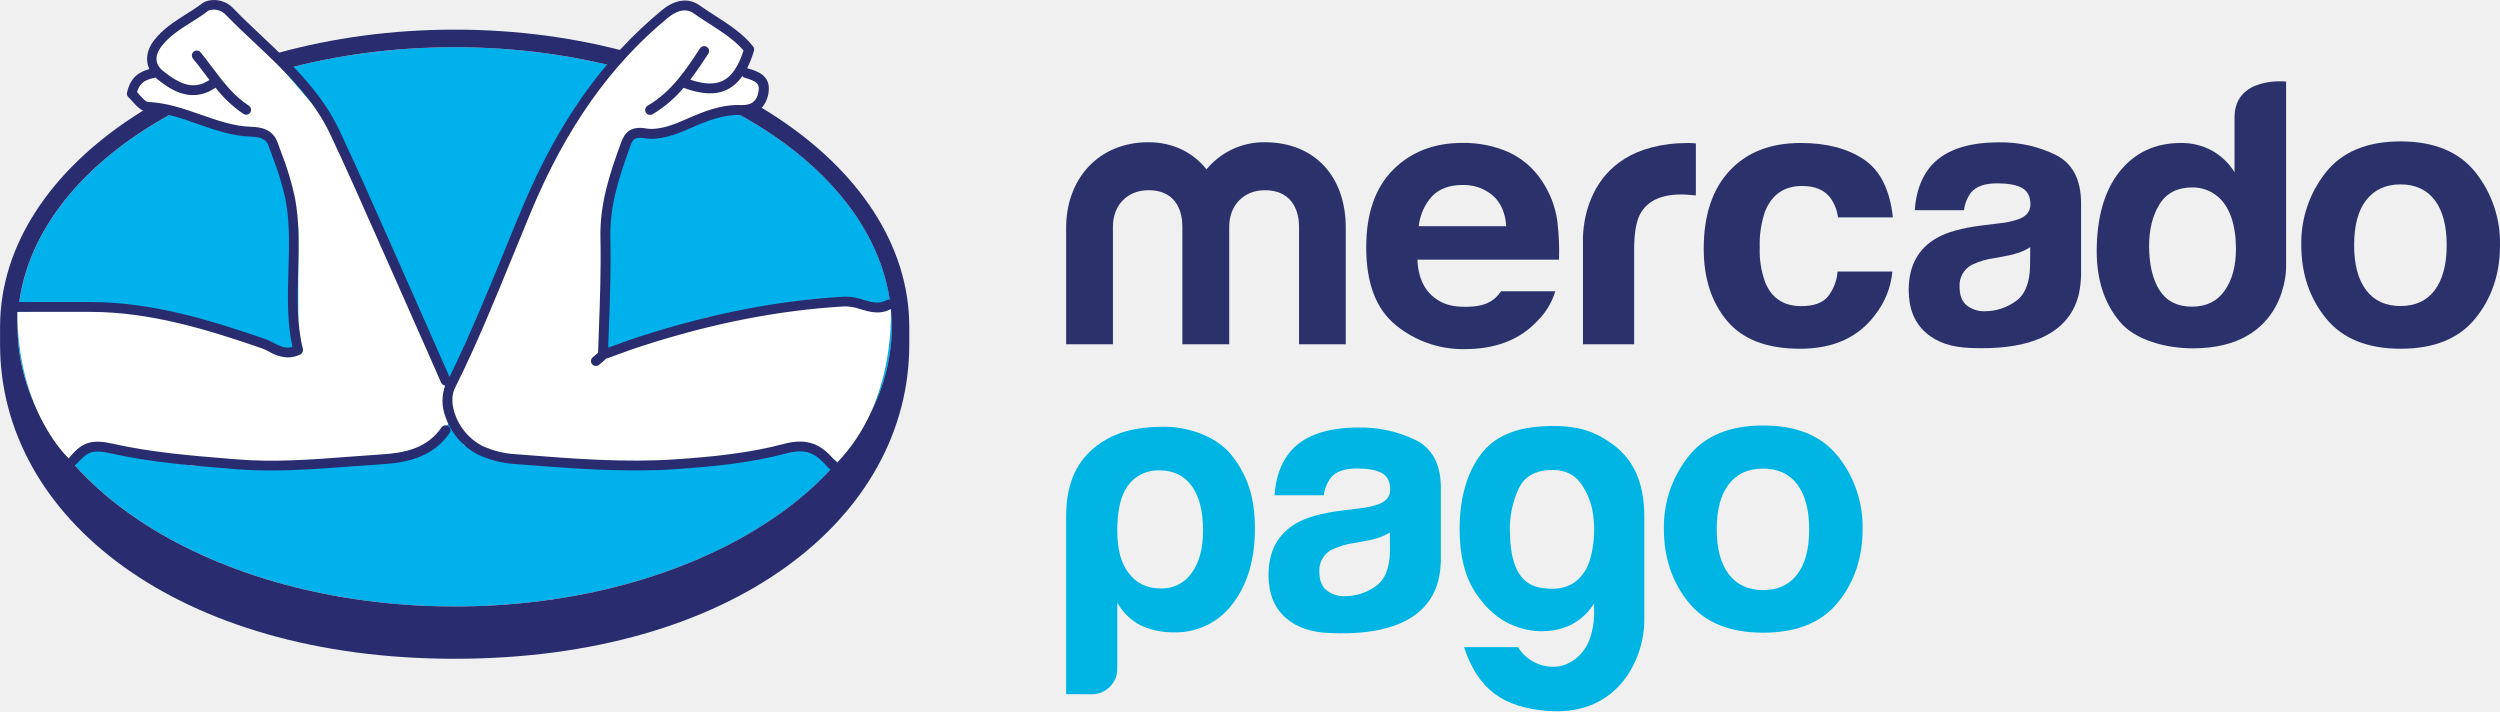
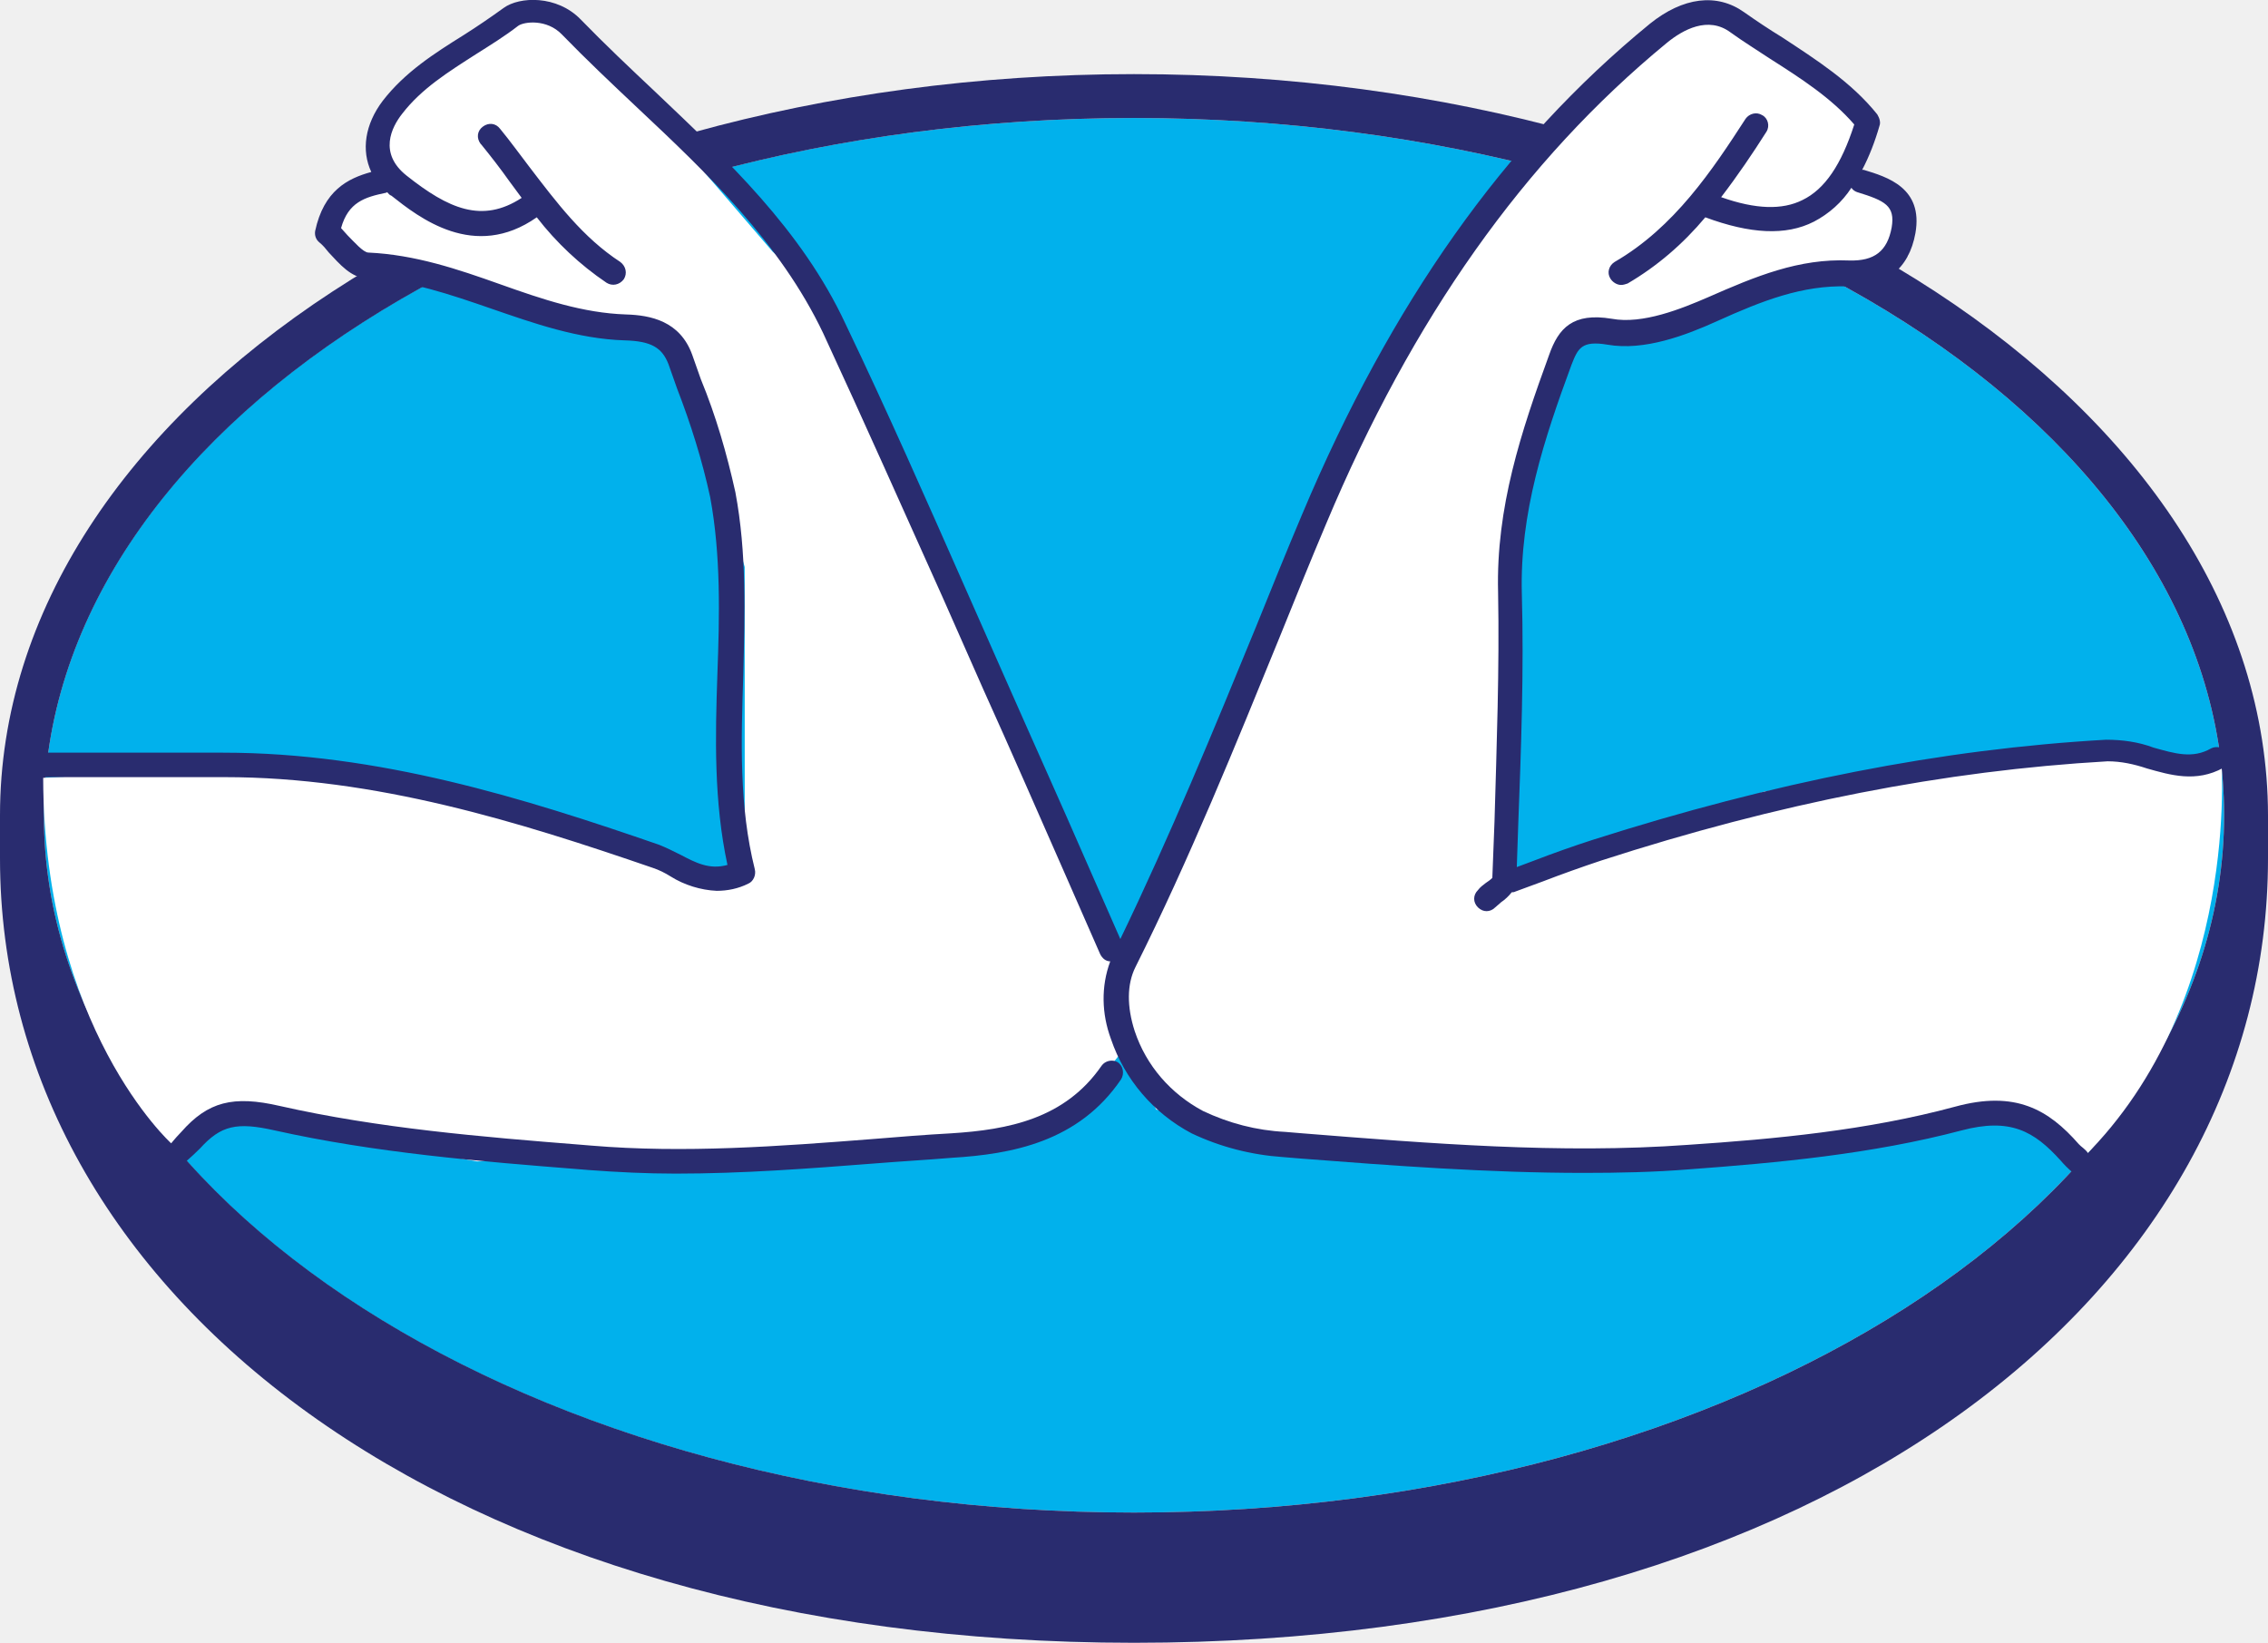
- <svg xmlns="http://www.w3.org/2000/svg" viewBox="0 0 866.5 246.52">
-   <defs>
-     <style>.cls-1{fill:#01b1ec;}.cls-2{fill:#2b316b;}.cls-3{fill:#00b5e4;}.cls-4{fill:#292c6f;}.cls-5{fill:#fff;}</style>
-   </defs>
-   <g id="Capa_1" data-name="Capa 1">
-     <path class="cls-1" d="M158.36,185.48c-83.68,0-151.5,43.39-151.5,96.92s67.82,96.92,151.5,96.92,151.5-43.39,151.5-96.92S242,185.48,158.36,185.48Z" transform="translate(-0.75 -169.12)" />
-     <path class="cls-2" d="M858.72,228.82q-8.54-10.69-25.91-10.69t-25.89,10.69a39.24,39.24,0,0,0-8.54,25.26q0,14.82,8.54,25.36T832.81,290q17.38,0,25.91-10.53t8.53-25.36A39.23,39.23,0,0,0,858.72,228.82ZM844.63,269.7c-2.77,3.66-6.71,5.49-11.87,5.49s-9.12-1.83-11.9-5.49-4.17-8.87-4.17-15.62,1.38-12,4.17-15.59,6.75-5.46,11.9-5.46,9.1,1.82,11.87,5.46,4.14,8.84,4.14,15.59S847.38,266,844.63,269.7Z" transform="translate(-0.75 -169.12)" />
-     <path class="cls-2" d="M713.37,222.86a43.23,43.23,0,0,0-19.8-4.4q-17.12,0-24.16,8.93-4.42,5.72-5,14.58h17.06a12.69,12.69,0,0,1,2.51-6.21q2.64-3.09,9-3.09c3.78,0,6.64.51,8.59,1.58s2.92,3,2.92,5.73c0,2.28-1.26,4-3.81,5a28.31,28.31,0,0,1-7.07,1.55l-6,.74c-6.87.87-12.09,2.32-15.62,4.35q-9.69,5.58-9.69,18,0,9.6,6,14.85c4,3.5,9.11,5,15.26,5.25,38.58,1.72,38.14-20.33,38.49-24.92V239.49Q722,227.28,713.37,222.86Zm-9,38.52q-.18,8.87-5.06,12.21A18.44,18.44,0,0,1,688.68,277a9.73,9.73,0,0,1-6.21-2c-1.7-1.34-2.54-3.53-2.54-6.55a8.07,8.07,0,0,1,4.17-7.5,26.5,26.5,0,0,1,8.12-2.41l4-.74A28.76,28.76,0,0,0,701,256.5a17.79,17.79,0,0,0,3.42-1.69Z" transform="translate(-0.75 -169.12)" />
-     <path class="cls-2" d="M625.4,233.58q6.61,0,9.74,4.09a14.94,14.94,0,0,1,2.68,6.8h19q-1.56-14.4-10.07-20.1t-21.89-5.69q-15.72,0-24.66,9.65t-8.94,27q0,15.35,8.09,25T624.62,290q17.16,0,25.9-11.56a28.48,28.48,0,0,0,6.13-15.21h-19a16,16,0,0,1-3.33,8.66c-1.83,2.21-4.91,3.33-9.28,3.33q-9.21,0-12.54-8.41a32.11,32.11,0,0,1-1.83-11.9,35.07,35.07,0,0,1,1.83-12.46C614.85,236.54,619.14,233.58,625.4,233.58Z" transform="translate(-0.75 -169.12)" />
-     <path class="cls-2" d="M586.19,218.68c-39.09,0-36.78,34.62-36.78,34.62v35.15h17.74v-33c0-5.41.69-9.41,2-12q3.64-6.91,14.28-6.92c.53,0,1.24,0,2.1.07s1.85.12,3,.25V218.82l-1.52-.1C586.8,218.7,586.52,218.68,586.19,218.68Z" transform="translate(-0.75 -169.12)" />
-     <path class="cls-2" d="M521,270.08a13,13,0,0,1-2.43,2.69c-2.51,2.06-5.91,2.69-9.92,2.69-3.79,0-6.75-.58-9.44-2.27-4.43-2.72-6.91-7.32-7.18-14.08h49.08a88.83,88.83,0,0,0-.59-13.38,33.17,33.17,0,0,0-5.36-13.93,27.51,27.51,0,0,0-11.65-10,38.42,38.42,0,0,0-15.84-3.15q-14.82,0-24.1,9.34t-9.29,26.85q0,18.69,10.29,27a36.71,36.71,0,0,0,23.74,8.29q16.29,0,25.34-9.83a23.82,23.82,0,0,0,6.16-10.23Zm-23.85-33q3.75-3.84,10.52-3.84a15.44,15.44,0,0,1,10.46,3.63c2.8,2.42,4.37,6,4.68,10.64H492.49A18.37,18.37,0,0,1,497.18,237.05Z" transform="translate(-0.75 -169.12)" />
-     <path class="cls-2" d="M467.19,288.45H451v-40.8c0-3.73-1.23-12.6-11.91-12.6-7.13,0-12.29,5.14-12.29,12.6v40.8H410.56v-40.8c0-3.73-1.1-12.6-11.78-12.6-7.25,0-12.29,5.14-12.29,12.6v40.8H370.28V248c0-16.84,11.17-29.58,28.5-29.58,8.6,0,15.59,3.61,20.14,9.4a25.82,25.82,0,0,1,20.15-9.4c17.68,0,28.12,12.22,28.12,29.58Z" transform="translate(-0.75 -169.12)" />
-     <path class="cls-2" d="M793.11,197.38s-17.87-1.91-17.87,12.44l0,19a21.32,21.32,0,0,0-7.72-7.44,21.73,21.73,0,0,0-10.88-2.7q-13.3,0-21.23,9.9c-5.3,6.59-7.94,16.1-7.94,27.6q0,15,8.07,24.52c5.37,6.36,15.92,9.15,25.29,9.15,32.66,0,32.28-28,32.28-28Zm-21.28,72.46c-2.59,3.72-6.4,5.57-11.37,5.57s-8.71-1.87-11.16-5.6-3.67-9.17-3.67-15.39c0-5.77,1.19-10.6,3.61-14.5s6.18-5.84,11.34-5.84a13.45,13.45,0,0,1,8.9,3.21c4.16,3.55,6.25,9.91,6.25,18.15Q775.73,264.27,771.83,269.84Z" transform="translate(-0.75 -169.12)" />
-     <path class="cls-3" d="M388,401a8.32,8.32,0,0,1-2.62,6.17,8.55,8.55,0,0,1-6.25,2.57h-8.86V348.14c0-12,4-19.49,10.68-24.57,4.4-3.35,11-6.55,23.21-6.55,8.28,0,18,3.21,23.22,9.6,5.88,7.19,8.33,15.19,8.33,25.65q0,16.22-7.82,26.24a24.54,24.54,0,0,1-20.08,9.78A27,27,0,0,1,396.35,386a19.52,19.52,0,0,1-8.34-8Zm29.73-48q0-10-3.92-15.44c-2.61-3.59-6.34-5.41-11.21-5.41a12.81,12.81,0,0,0-11,5.41C389.22,340.86,388,346,388,353c0,6.54,1.3,11.4,3.91,14.67,2.6,3.61,6.34,5.4,11.21,5.4a12.47,12.47,0,0,0,10.69-5.4q3.93-5.4,3.92-14.67" transform="translate(-0.75 -169.12)" />
-     <path class="cls-3" d="M553.26,382.6v-4.35a19.6,19.6,0,0,1-12.42,9,25.41,25.41,0,0,1-15.49-1.3q-7.7-3.07-13.21-11.43t-5.49-22q0-15.91,7.29-25.83c4.87-6.6,12.69-9.61,23.44-9.9s16.76,2.12,22.8,6.69c6.59,5,10.49,12.69,10.49,24.67v36.27c0,11.54-8,32.93-33.29,31.11C521.72,414.4,513,408,508.19,393.42h18.69A14.32,14.32,0,0,0,541.6,400a14,14,0,0,0,7.7-5c2.29-2.75,3.61-6.86,4-12.36m-29.2-29.55q0,17.73,10.25,19.67T549.42,368c1.53-1.87,2.64-4.84,3.32-8.86a37.46,37.46,0,0,0,.13-11.95,23.56,23.56,0,0,0-4.23-10.55q-3.32-4.62-9.73-4.63-8.7,0-11.77,6.42a33.34,33.34,0,0,0-3.08,14.67" transform="translate(-0.75 -169.12)" />
-     <path class="cls-3" d="M491.47,321.68a43.24,43.24,0,0,0-19.79-4.39q-17.15,0-24.17,8.92-4.42,5.71-5,14.58h17.07a12.71,12.71,0,0,1,2.51-6.2q2.64-3.1,9-3.1c3.78,0,6.64.52,8.58,1.58s2.93,3,2.93,5.73c0,2.28-1.27,3.95-3.81,5a28.31,28.31,0,0,1-7.07,1.55l-6,.74c-6.86.87-12.08,2.32-15.61,4.35q-9.71,5.58-9.69,18,0,9.62,6,14.86c4,3.49,9.1,5,15.25,5.24,38.57,1.73,38.14-20.33,38.49-24.91V338.3q0-12.21-8.65-16.62m-9,38.52c-.11,5.92-1.81,10-5.06,12.21a18.45,18.45,0,0,1-10.66,3.35,9.72,9.72,0,0,1-6.21-2c-1.7-1.34-2.55-3.53-2.55-6.55a8.08,8.08,0,0,1,4.17-7.5,26.4,26.4,0,0,1,8.13-2.41l4-.75a28,28,0,0,0,4.72-1.22,17.32,17.32,0,0,0,3.43-1.69Z" transform="translate(-0.75 -169.12)" />
-     <path class="cls-3" d="M637.77,327.27q-8.53-10.69-25.91-10.68T586,327.27a39.24,39.24,0,0,0-8.54,25.26q0,14.82,8.54,25.36t25.89,10.52q17.37,0,25.91-10.52t8.52-25.36a39.22,39.22,0,0,0-8.52-25.26m-14.1,40.87q-4.12,5.5-11.86,5.5t-11.9-5.5q-4.18-5.49-4.17-15.61T599.91,337c2.78-3.65,6.75-5.46,11.9-5.46s9.11,1.81,11.86,5.46,4.14,8.83,4.14,15.58-1.37,12-4.14,15.61" transform="translate(-0.75 -169.12)" />
-     <path class="cls-4" d="M158.33,179.39C71.31,179.39.77,225.68.77,282.45c0,1.47,0,5.52,0,6,0,60.24,61.66,109,157.56,109,96.49,0,157.58-48.77,157.58-109v-6.05C315.89,225.68,245.35,179.39,158.33,179.39Zm0,199.93c-83.68,0-151.5-43.39-151.5-96.92s67.82-96.92,151.5-96.92,151.5,43.39,151.5,96.92S242,379.32,158.36,379.32Z" transform="translate(-0.75 -169.12)" />
-     <path class="cls-5" d="M309.42,274.63l-4.13.61-19-.92-40.38,4.8L209.5,292.38l2.07-53.94,8-22.49,7.57-.46,7.58-2.07,15.84-5.51,10.78-1.14,4.59-2.13-1.83-8-6.43-2.28,2.3-8.28-5.74-5.74L239.11,171H235l-14.46,12.31-16.76,19.74-20,38.11-26.87,61.28L145,278.38l-32.36-70.47-4.43-3.67L84.33,176.39,75.91,171l-5.81,1.68L54.34,184.81l-.31,9-3.21,1.37-4.9,6.43,4.59,4.13,12.86,2.14,30.13,9,1.47.88,2.75,8.53L104.14,248v42l-5.28,1.14L88.08,287.1l-38.33-9.64-19-1.61-24,1.38C6.86,312,24.59,328,24.59,328l7.69-3.61,34.83,6.08,54.25-1.31,28.23-4.77,7.33-9.35,4.57,8.33,28,7.16h41l34.59-4.28,15.3-1.69,10,5.4C312.21,308.09,309.42,274.63,309.42,274.63Z" transform="translate(-0.75 -169.12)" />
-     <path class="cls-4" d="M153.8,317.23c-5.07,7.41-13,8.9-20.89,9.39-3.66.24-7.33.51-11,.79-12.83,1-26.1,2-39.11.92l-1.24-.1c-13.91-1.12-28.3-2.28-41.95-5.36-6.51-1.48-10-.57-13.7,3.57-.45.5-2.83,3-3.28,4.58-.18.62.87,1,1.07,1.15.7.64,4.12-2.74,4.75-3.44,2.86-3.19,5.1-3.73,10.41-2.53,13.89,3.14,28.4,4.31,42.43,5.44l1.24.1c4,.32,8.07.45,12.1.45,9.27,0,18.51-.7,27.54-1.38,3.65-.27,7.3-.55,10.94-.78,8.3-.53,17.59-2.23,23.5-10.87a1.71,1.71,0,0,0-2.82-1.93Z" transform="translate(-0.75 -169.12)" />
-     <path class="cls-4" d="M310.34,273.84a1.72,1.72,0,0,0-2.32-.67c-2.61,1.45-5.13.72-8-.13a19,19,0,0,0-6.61-1.1c-22.94,1.3-46.24,5.86-71.25,13.92-2.78.9-5.55,1.92-8.23,2.9l-2.38.86.21-5.9c.39-10.53.79-21.41.54-32.13-.26-11.24,3.12-21.46,6.91-31.79.86-2.34,1.38-3.35,5-2.76,5.12.85,10.89-1.31,15.34-3.28,6.21-2.76,11.83-5,18.11-4.81,5.17.2,8.5-2.45,9.41-7.38,1.15-6.31-3.86-7.79-7.17-8.77a1.49,1.49,0,0,0-.21,0,35.09,35.09,0,0,0,2.38-6.07,1.7,1.7,0,0,0-.31-1.55c-3.64-4.51-8.51-7.64-13.21-10.67-1.77-1.13-3.59-2.3-5.3-3.51-3.83-2.72-8.47-2.14-13.08,1.65-20.25,16.65-36,38.92-48.25,68.11q-3.26,7.75-6.42,15.57c-5.89,14.39-12,29.23-18.94,43.45l-4.72-10.69q-5.59-12.68-11.21-25.34-2.88-6.44-5.72-12.9c-5.33-12-10.84-24.49-16.55-36.6-6.21-13.19-16.58-22.95-26.61-32.39-3.43-3.23-7-6.57-10.29-10s-8.46-3.23-10.65-1.56c-1.75,1.34-3.69,2.56-5.57,3.75-4,2.52-8.08,5.12-11.15,9.12-2.53,3.3-3,6.88-1.56,9.9-3.27.88-6.56,2.59-7.76,8.17a1.69,1.69,0,0,0,.56,1.65,17.29,17.29,0,0,1,1.35,1.41c1.46,1.63,3.11,3.47,5.27,3.56,6,.26,11.51,2.19,17.34,4.24s12,4.19,18.53,4.39c3.65.11,5.23,1,6.06,3.29.4,1.13.82,2.27,1.23,3.4a98.9,98.9,0,0,1,4.61,15.12c1.51,8.09,1.27,16.47,1,24.57-.26,8.73-.52,17.73,1.39,26.52-2.48.69-4.36-.29-6.47-1.41a21,21,0,0,0-3-1.37C73.79,280.13,53.6,273.8,32,273.8h-.59c-5.65,0-11.3,0-17,0H6.7a1.71,1.71,0,0,0,0,3.42h7.78c5.66,0,11.32,0,17,0H32c21,0,40.92,6.23,59.5,12.62A17.45,17.45,0,0,1,94,291a13.69,13.69,0,0,0,6.43,2A10.07,10.07,0,0,0,104.8,292a1.7,1.7,0,0,0,.92-1.95c-2.16-8.8-1.9-17.67-1.63-27.07.24-8.28.48-16.84-1.1-25.29A100.91,100.91,0,0,0,98.24,222c-.41-1.12-.82-2.25-1.22-3.37-1.69-4.74-5.79-5.46-9.18-5.56-6-.18-11.59-2.14-17.5-4.21S58.52,204.73,52,204.45c-.73,0-2-1.47-2.87-2.42-.31-.34-.6-.67-.89-1,1.05-3.56,3.25-4.32,6.18-4.95a2.4,2.4,0,0,0,.23-.11c.19.17.35.36.56.53,3.75,3,11.48,9.05,20.24,3a42,42,0,0,0,9.68,9.1,1.7,1.7,0,0,0,2.36-.5,1.71,1.71,0,0,0-.5-2.36c-5.23-3.38-8.84-8.18-12.67-13.25-1.29-1.72-2.62-3.49-4-5.18a1.71,1.71,0,1,0-2.64,2.17c1.34,1.63,2.66,3.38,3.93,5.06l1.73,2.29c-5.46,3.64-10.2,1.54-16-3.05-3.91-3.09-2.07-6.72-.62-8.61,2.7-3.52,6.37-5.84,10.26-8.3,1.94-1.23,4-2.5,5.82-3.93.82-.63,4-1,6.13,1.23,3.36,3.47,6.94,6.83,10.4,10.08,9.8,9.23,19.93,18.76,25.86,31.36,5.7,12.08,11.19,24.51,16.51,36.54q2.87,6.45,5.73,12.9,5.64,12.64,11.21,25.33l5,11.37a1.69,1.69,0,0,0,1.41,1,15.48,15.48,0,0,0,.08,10.8,23.22,23.22,0,0,0,11.21,13.09A35.12,35.12,0,0,0,179,329.93l2.45.19c12.92,1,26.16,2.05,39.39,2.05,4.91,0,9.83-.14,14.72-.48,12.23-.85,25.28-2.1,37.77-5.43,6.83-1.82,10.1.06,13.76,4.17.63.7,3.15,3.5,3.84,1.74,1.08-2.74-.66-3.31-1.29-4-4.22-4.75-8.77-7.45-17.18-5.2-12.22,3.26-25.07,4.48-37.14,5.32-17.83,1.25-36-.18-53.61-1.57l-2.44-.19a31.74,31.74,0,0,1-11.42-2.89,19.66,19.66,0,0,1-9.46-11.12c-1.15-3.38-1.13-6.55.05-8.92,7.49-15,13.92-30.77,20.15-46,2.12-5.19,4.24-10.38,6.4-15.55,12-28.65,27.46-50.5,47.27-66.78,2.34-1.93,5.79-3.75,8.94-1.51,1.78,1.26,3.64,2.45,5.43,3.61,4.42,2.84,8.61,5.53,11.83,9.24-1.77,5.55-4.12,9-7.17,10.5-2.82,1.38-6.53,1.25-11.3-.37,2.31-3,4.35-6.1,6.28-9.05a1.71,1.71,0,0,0-2.86-1.87c-4.63,7.09-9.87,15.12-18.2,19.94a1.71,1.71,0,0,0,.85,3.19,1.79,1.79,0,0,0,.86-.23,42.43,42.43,0,0,0,10.77-9.17c6.24,2.34,11.19,2.55,15.11.62a14,14,0,0,0,5.24-4.69,1.63,1.63,0,0,0,.83.59c3.9,1.16,5.32,1.88,4.77,4.89-.6,3.28-2.44,4.67-5.94,4.58-7-.28-13,2.17-19.6,5.1-3.71,1.64-9.12,3.75-13.39,3-5.42-.89-7.41,1.33-8.73,5-3.91,10.66-7.4,21.21-7.12,33,.24,10.61-.16,21.45-.54,31.93q-.15,3.91-.28,7.83a9.11,9.11,0,0,1-.85.71,12.15,12.15,0,0,0-1.11.95,1.7,1.7,0,0,0,0,2.41,1.7,1.7,0,0,0,2.41,0c.23-.22.52-.44.81-.67a8.57,8.57,0,0,0,1.5-1.4,1.51,1.51,0,0,0,.47-.09c1.27-.45,2.54-.91,3.8-1.38,2.65-1,5.39-2,8.11-2.85,24.72-8,47.75-12.47,70.4-13.77a16.65,16.65,0,0,1,5.45,1c3.19.93,6.8,2,10.65-.15A1.72,1.72,0,0,0,310.34,273.84Z" transform="translate(-0.75 -169.12)" />
-   </g>
+ <svg xmlns="http://www.w3.org/2000/svg" version="1.1" id="Capa_1" x="0px" y="0px" viewBox="0 0 315.2 228.3" style="enable-background:new 0 0 315.2 228.3;" xml:space="preserve">
+   <style type="text/css">
+ 	.st0{fill:#01B1EC;}
+ 	.st1{fill:#292C6F;}
+ 	.st2{fill:#FFFFFF;}
+ </style>
+   <path class="st0" d="M157.6,16.4C73.9,16.4,6.1,59.7,6.1,113.3s67.8,96.9,151.5,96.9s151.5-43.4,151.5-96.9S241.3,16.4,157.6,16.4z" />
+   <path class="st1" d="M157.6,10.3C70.6,10.3,0,56.6,0,113.3c0,1.5,0,5.5,0,6c0,60.2,61.7,109,157.6,109c96.5,0,157.6-48.8,157.6-109  v-6C315.1,56.6,244.6,10.3,157.6,10.3z M157.6,210.2c-83.7,0-151.5-43.4-151.5-96.9s67.8-96.9,151.5-96.9s151.5,43.4,151.5,96.9  S241.3,210.2,157.6,210.2L157.6,210.2z" />
+   <path class="st2" d="M308.7,105.5l-4.1,0.6l-19-0.9l-40.4,4.8l-36.4,13.3l2.1-53.9l8-22.5l7.6-0.5l7.6-2.1l15.8-5.5l10.8-1.1  l4.6-2.1l-1.8-8l-6.4-2.3l2.3-8.3l-5.7-5.7l-15.1-9.3h-4.1l-14.5,12.3L203,33.9L183,72l-26.9,61.3l-11.9-24.1l-32.4-70.5l-4.4-3.7  L83.6,7.3l-8.4-5.4l-5.8,1.7L53.6,15.7l-0.3,9l-3.2,1.4l-4.9,6.4l4.6,4.1l12.9,2.1l30.1,9l1.5,0.9l2.8,8.5l6.4,21.7v42l-5.3,1.1  l-10.8-4L49,108.3l-19-1.6l-24,1.4c0.1,34.8,17.8,50.8,17.8,50.8l7.7-3.6l34.8,6.1l54.3-1.3l28.2-4.8l7.3-9.4l4.6,8.3l28,7.2h41  l34.6-4.3l15.3-1.7l10,5.4C311.5,139,308.7,105.5,308.7,105.5z" />
+   <path class="st1" d="M153.1,148.1c-5.1,7.4-13,8.9-20.9,9.4c-3.7,0.2-7.3,0.5-11,0.8c-12.8,1-26.1,2-39.1,0.9l-1.2-0.1  c-13.9-1.1-28.3-2.3-42-5.4c-6.5-1.5-10-0.6-13.7,3.6c-0.5,0.5-2.8,3-3.3,4.6c-0.2,0.6,0.9,1,1.1,1.1c0.7,0.6,4.1-2.7,4.8-3.4  c2.9-3.2,5.1-3.7,10.4-2.5c13.9,3.1,28.4,4.3,42.4,5.4l1.2,0.1c4,0.3,8.1,0.5,12.1,0.5c9.3,0,18.5-0.7,27.5-1.4  c3.7-0.3,7.3-0.5,10.9-0.8c8.3-0.5,17.6-2.2,23.5-10.9c0.5-0.8,0.3-1.9-0.5-2.4C154.6,147.2,153.6,147.4,153.1,148.1L153.1,148.1z" />
+   <path class="st1" d="M309.6,104.7c-0.5-0.8-1.5-1.1-2.3-0.7c-2.6,1.5-5.1,0.7-8-0.1c-2.1-0.8-4.4-1.1-6.6-1.1  c-22.9,1.3-46.2,5.9-71.3,13.9c-2.8,0.9-5.6,1.9-8.2,2.9l-2.4,0.9l0.2-5.9c0.4-10.5,0.8-21.4,0.5-32.1c-0.3-11.2,3.1-21.5,6.9-31.8  c0.9-2.3,1.4-3.4,5-2.8c5.1,0.9,10.9-1.3,15.3-3.3c6.2-2.8,11.8-5,18.1-4.8c5.2,0.2,8.5-2.4,9.4-7.4c1.1-6.3-3.9-7.8-7.2-8.8  c-0.1,0-0.1,0-0.2,0c1-1.9,1.8-4,2.4-6.1c0.2-0.5,0-1.1-0.3-1.6c-3.6-4.5-8.5-7.6-13.2-10.7c-1.8-1.1-3.6-2.3-5.3-3.5  c-3.8-2.7-8.5-2.1-13.1,1.6c-20.3,16.6-36,38.9-48.3,68.1c-2.2,5.2-4.3,10.4-6.4,15.6c-5.9,14.4-12,29.2-18.9,43.5l-4.7-10.7  c-3.7-8.5-7.5-16.9-11.2-25.3c-1.9-4.3-3.8-8.6-5.7-12.9c-5.3-12-10.8-24.5-16.6-36.6C111.4,31.9,101,22.2,91,12.7  c-3.4-3.2-7-6.6-10.3-10s-8.5-3.2-10.7-1.6c-1.8,1.3-3.7,2.6-5.6,3.8c-4,2.5-8.1,5.1-11.2,9.1c-2.5,3.3-3,6.9-1.6,9.9  c-3.3,0.9-6.6,2.6-7.8,8.2c-0.1,0.6,0.1,1.2,0.6,1.6c0.5,0.4,0.9,0.9,1.3,1.4c1.5,1.6,3.1,3.5,5.3,3.6c6,0.3,11.5,2.2,17.3,4.2  s12,4.2,18.5,4.4c3.7,0.1,5.2,1,6.1,3.3c0.4,1.1,0.8,2.3,1.2,3.4c1.9,4.9,3.5,10,4.6,15.1c1.5,8.1,1.3,16.5,1,24.6  c-0.3,8.7-0.5,17.7,1.4,26.5c-2.5,0.7-4.4-0.3-6.5-1.4c-1-0.5-2-1-3-1.4c-18.8-6.5-39-12.8-60.6-12.8h-0.6c-5.6,0-11.3,0-17,0H5.9  c-0.9,0-1.7,0.8-1.7,1.7c0,0.9,0.8,1.7,1.7,1.7h7.8c5.7,0,11.3,0,17,0h0.5c21,0,40.9,6.2,59.5,12.6c0.9,0.3,1.7,0.7,2.5,1.2  c1.9,1.2,4.2,1.9,6.4,2c1.5,0,3-0.3,4.4-1c0.7-0.3,1.1-1.2,0.9-2c-2.2-8.8-1.9-17.7-1.6-27.1c0.2-8.3,0.5-16.8-1.1-25.3  c-1.2-5.4-2.7-10.6-4.8-15.7c-0.4-1.1-0.8-2.3-1.2-3.4c-1.7-4.7-5.8-5.5-9.2-5.6c-6-0.2-11.6-2.1-17.5-4.2s-11.8-4.1-18.3-4.4  c-0.7,0-2-1.5-2.9-2.4c-0.3-0.3-0.6-0.7-0.9-1c1-3.6,3.3-4.3,6.2-4.9c0.1,0,0.2-0.1,0.2-0.1c0.2,0.2,0.3,0.4,0.6,0.5  c3.8,3,11.5,9.1,20.2,3c2.7,3.5,6,6.6,9.7,9.1c0.8,0.5,1.8,0.3,2.4-0.5c0,0,0,0,0,0c0.5-0.8,0.3-1.8-0.5-2.4  c-5.2-3.4-8.8-8.2-12.7-13.3c-1.3-1.7-2.6-3.5-4-5.2c-0.6-0.8-1.6-0.9-2.4-0.3c-0.8,0.6-0.9,1.6-0.3,2.4c0,0,0.1,0.1,0.1,0.1  c1.3,1.6,2.7,3.4,3.9,5.1l1.7,2.3c-5.5,3.6-10.2,1.5-16-3.1c-3.9-3.1-2.1-6.7-0.6-8.6c2.7-3.5,6.4-5.8,10.3-8.3  c1.9-1.2,4-2.5,5.8-3.9c0.8-0.6,4-1,6.1,1.2c3.4,3.5,6.9,6.8,10.4,10.1c9.8,9.2,19.9,18.8,25.9,31.4C120.1,58.6,125.6,71,131,83  c1.9,4.3,3.8,8.6,5.7,12.9c3.8,8.4,7.5,16.9,11.2,25.3l5,11.4c0.3,0.6,0.8,1,1.4,1c-1.3,3.5-1.2,7.3,0.1,10.8  c1.9,5.6,5.9,10.3,11.2,13.1c4,1.9,8.3,3,12.7,3.3l2.4,0.2c12.9,1,26.2,2,39.4,2c4.9,0,9.8-0.1,14.7-0.5c12.2-0.9,25.3-2.1,37.8-5.4  c6.8-1.8,10.1,0.1,13.8,4.2c0.6,0.7,3.1,3.5,3.8,1.7c1.1-2.7-0.7-3.3-1.3-4c-4.2-4.8-8.8-7.5-17.2-5.2c-12.2,3.3-25.1,4.5-37.1,5.3  c-17.8,1.3-36-0.2-53.6-1.6l-2.4-0.2c-4-0.2-7.8-1.2-11.4-2.9c-4.5-2.4-7.9-6.3-9.5-11.1c-1.1-3.4-1.1-6.5,0.1-8.9  c7.5-15,13.9-30.8,20.1-46c2.1-5.2,4.2-10.4,6.4-15.6c12-28.6,27.5-50.5,47.3-66.8c2.3-1.9,5.8-3.8,8.9-1.5c1.8,1.3,3.6,2.4,5.4,3.6  c4.4,2.8,8.6,5.5,11.8,9.2c-1.8,5.6-4.1,9-7.2,10.5c-2.8,1.4-6.5,1.3-11.3-0.4c2.3-3,4.4-6.1,6.3-9.1c0.5-0.8,0.2-1.9-0.6-2.3  c-0.8-0.5-1.8-0.2-2.3,0.5c-4.6,7.1-9.9,15.1-18.2,19.9c-0.8,0.5-1.1,1.5-0.6,2.3c0.3,0.5,0.9,0.9,1.5,0.9c0.3,0,0.6-0.1,0.9-0.2  c4.1-2.4,7.7-5.5,10.8-9.2c6.2,2.3,11.2,2.6,15.1,0.6c2.1-1.1,3.9-2.7,5.2-4.7c0.2,0.3,0.5,0.5,0.8,0.6c3.9,1.2,5.3,1.9,4.8,4.9  c-0.6,3.3-2.4,4.7-5.9,4.6c-7-0.3-13,2.2-19.6,5.1c-3.7,1.6-9.1,3.8-13.4,3c-5.4-0.9-7.4,1.3-8.7,5c-3.9,10.7-7.4,21.2-7.1,33  c0.2,10.6-0.2,21.4-0.5,31.9c-0.1,2.6-0.2,5.2-0.3,7.8c-0.3,0.3-0.6,0.5-0.9,0.7c-0.4,0.3-0.8,0.6-1.1,1c-0.7,0.7-0.7,1.7,0,2.4  c0,0,0,0,0,0c0.7,0.7,1.7,0.7,2.4,0c0,0,0,0,0,0c0.2-0.2,0.5-0.4,0.8-0.7c0.6-0.4,1.1-0.9,1.5-1.4c0.2,0,0.3,0,0.5-0.1  c1.3-0.5,2.5-0.9,3.8-1.4c2.6-1,5.4-2,8.1-2.9c24.7-8,47.8-12.5,70.4-13.8c1.9,0,3.7,0.4,5.5,1c3.2,0.9,6.8,2,10.6-0.1  C309.7,106.6,310,105.5,309.6,104.7z" />
</svg>
